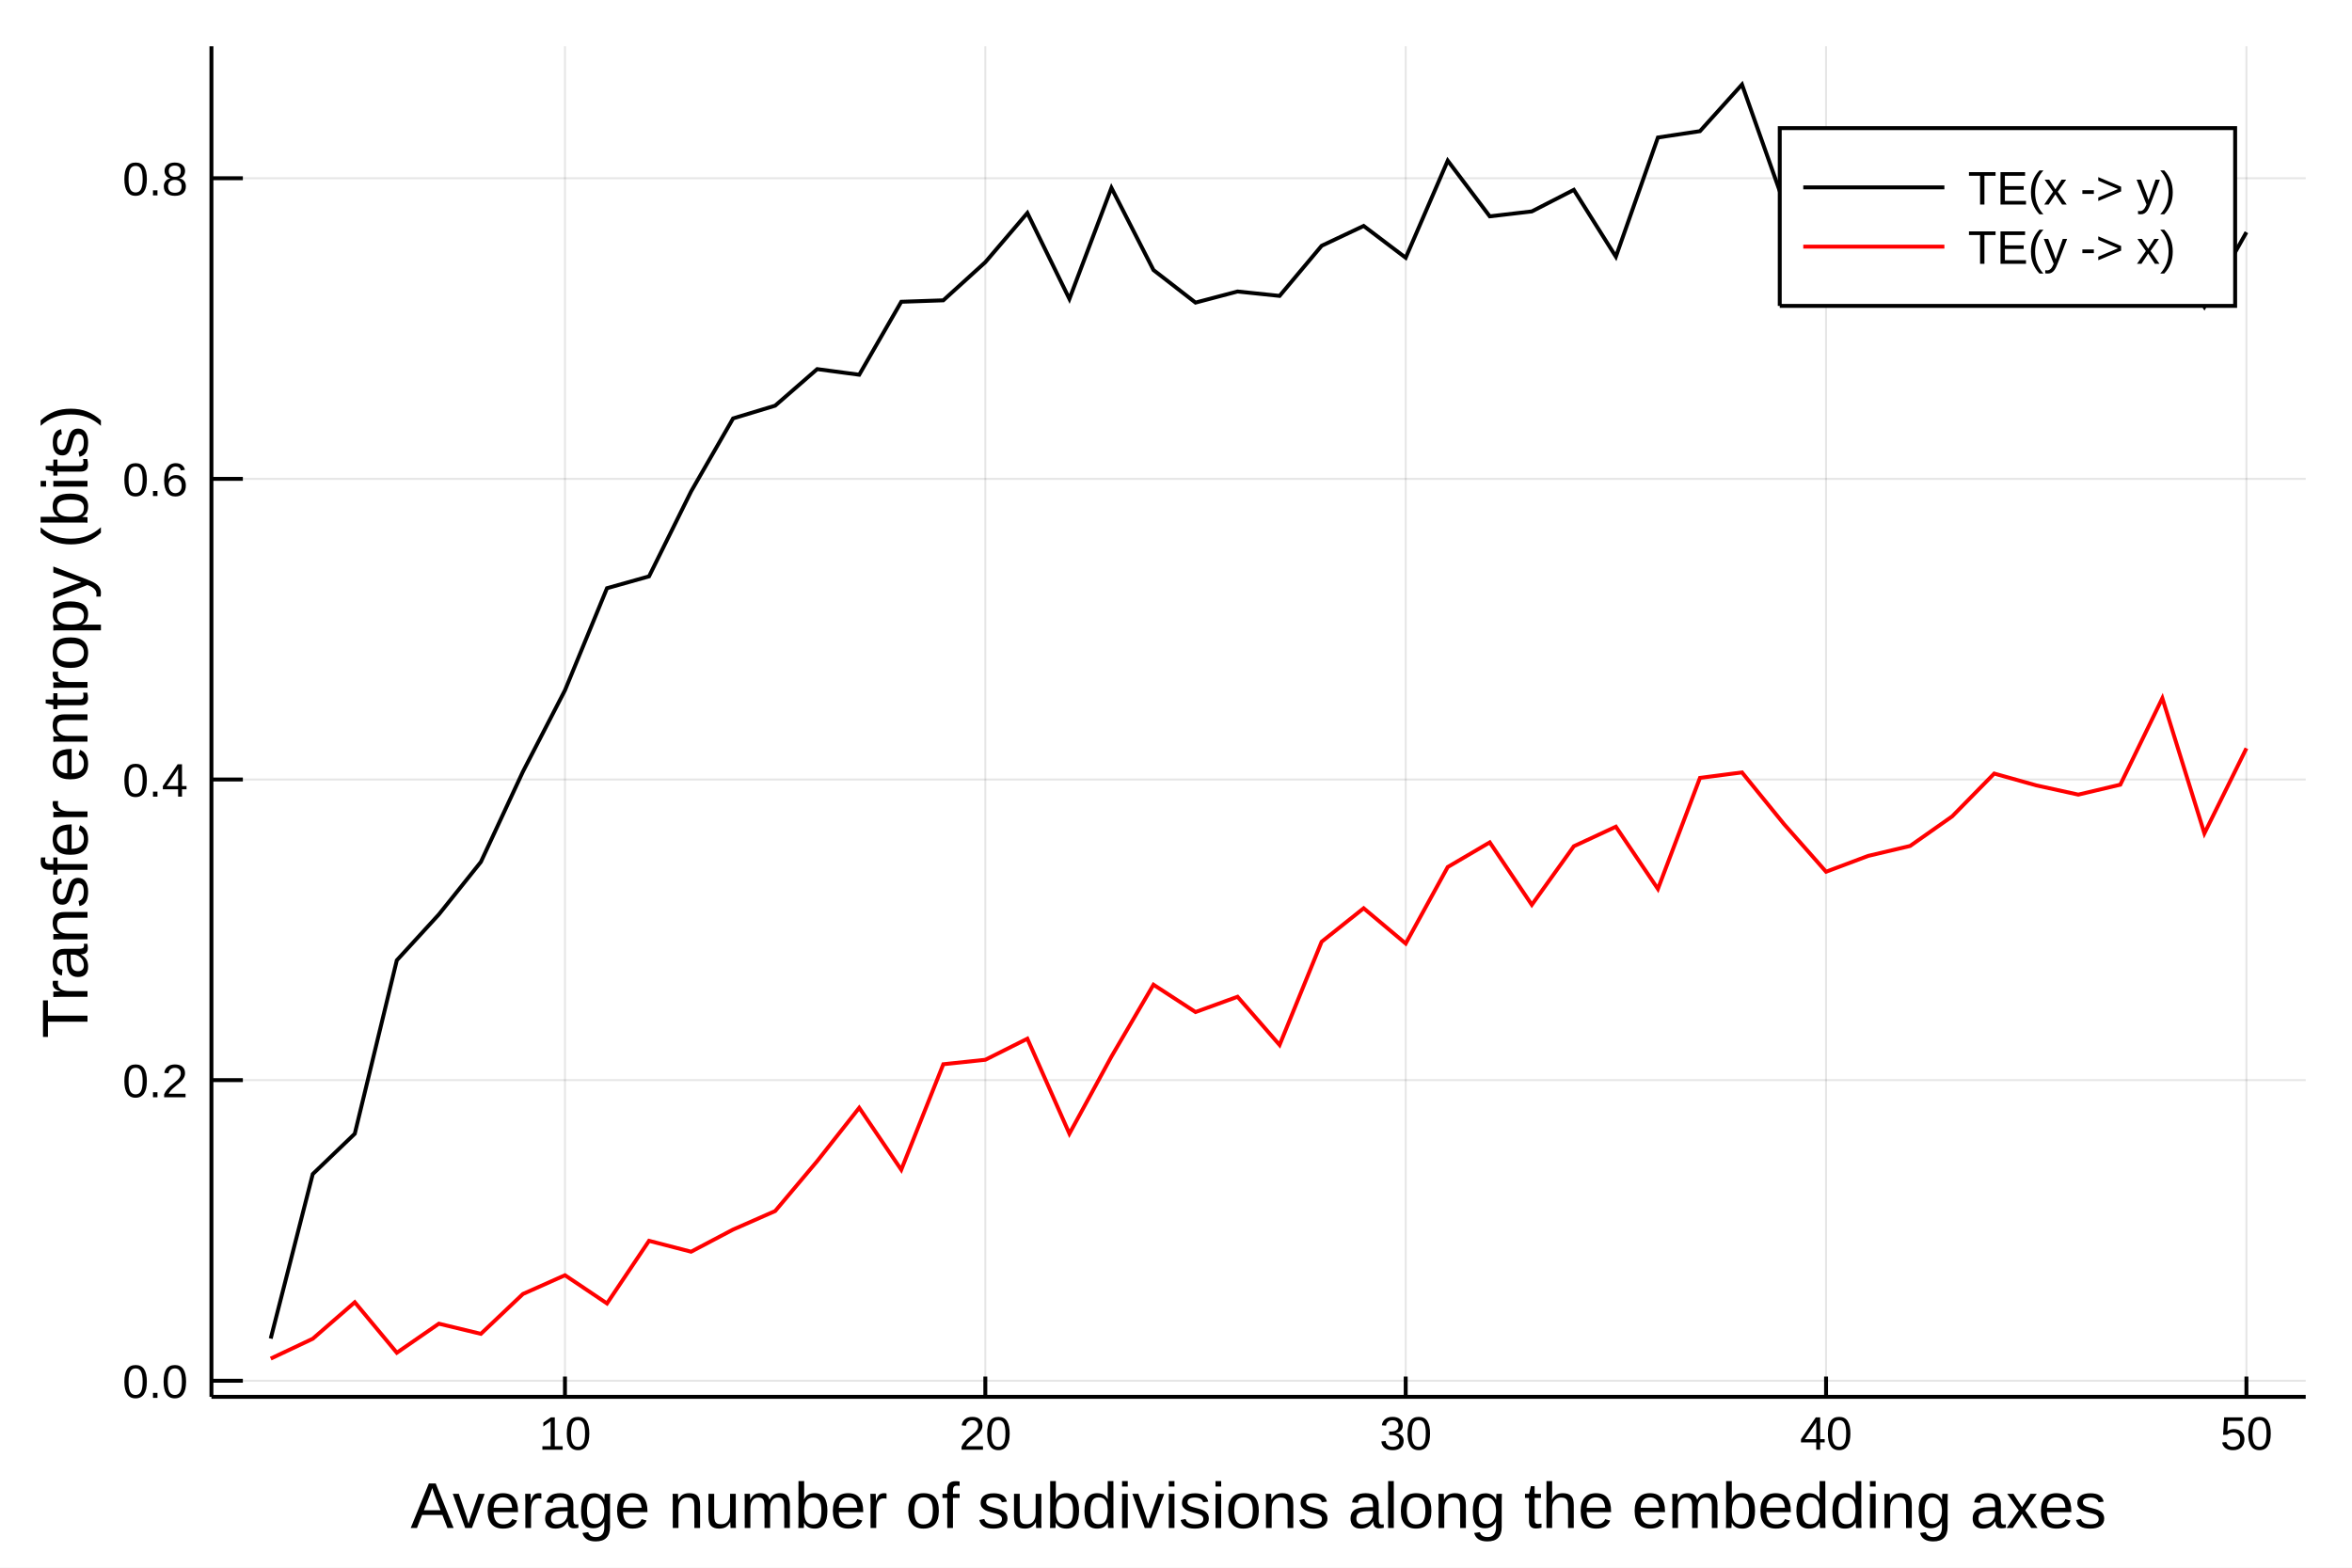
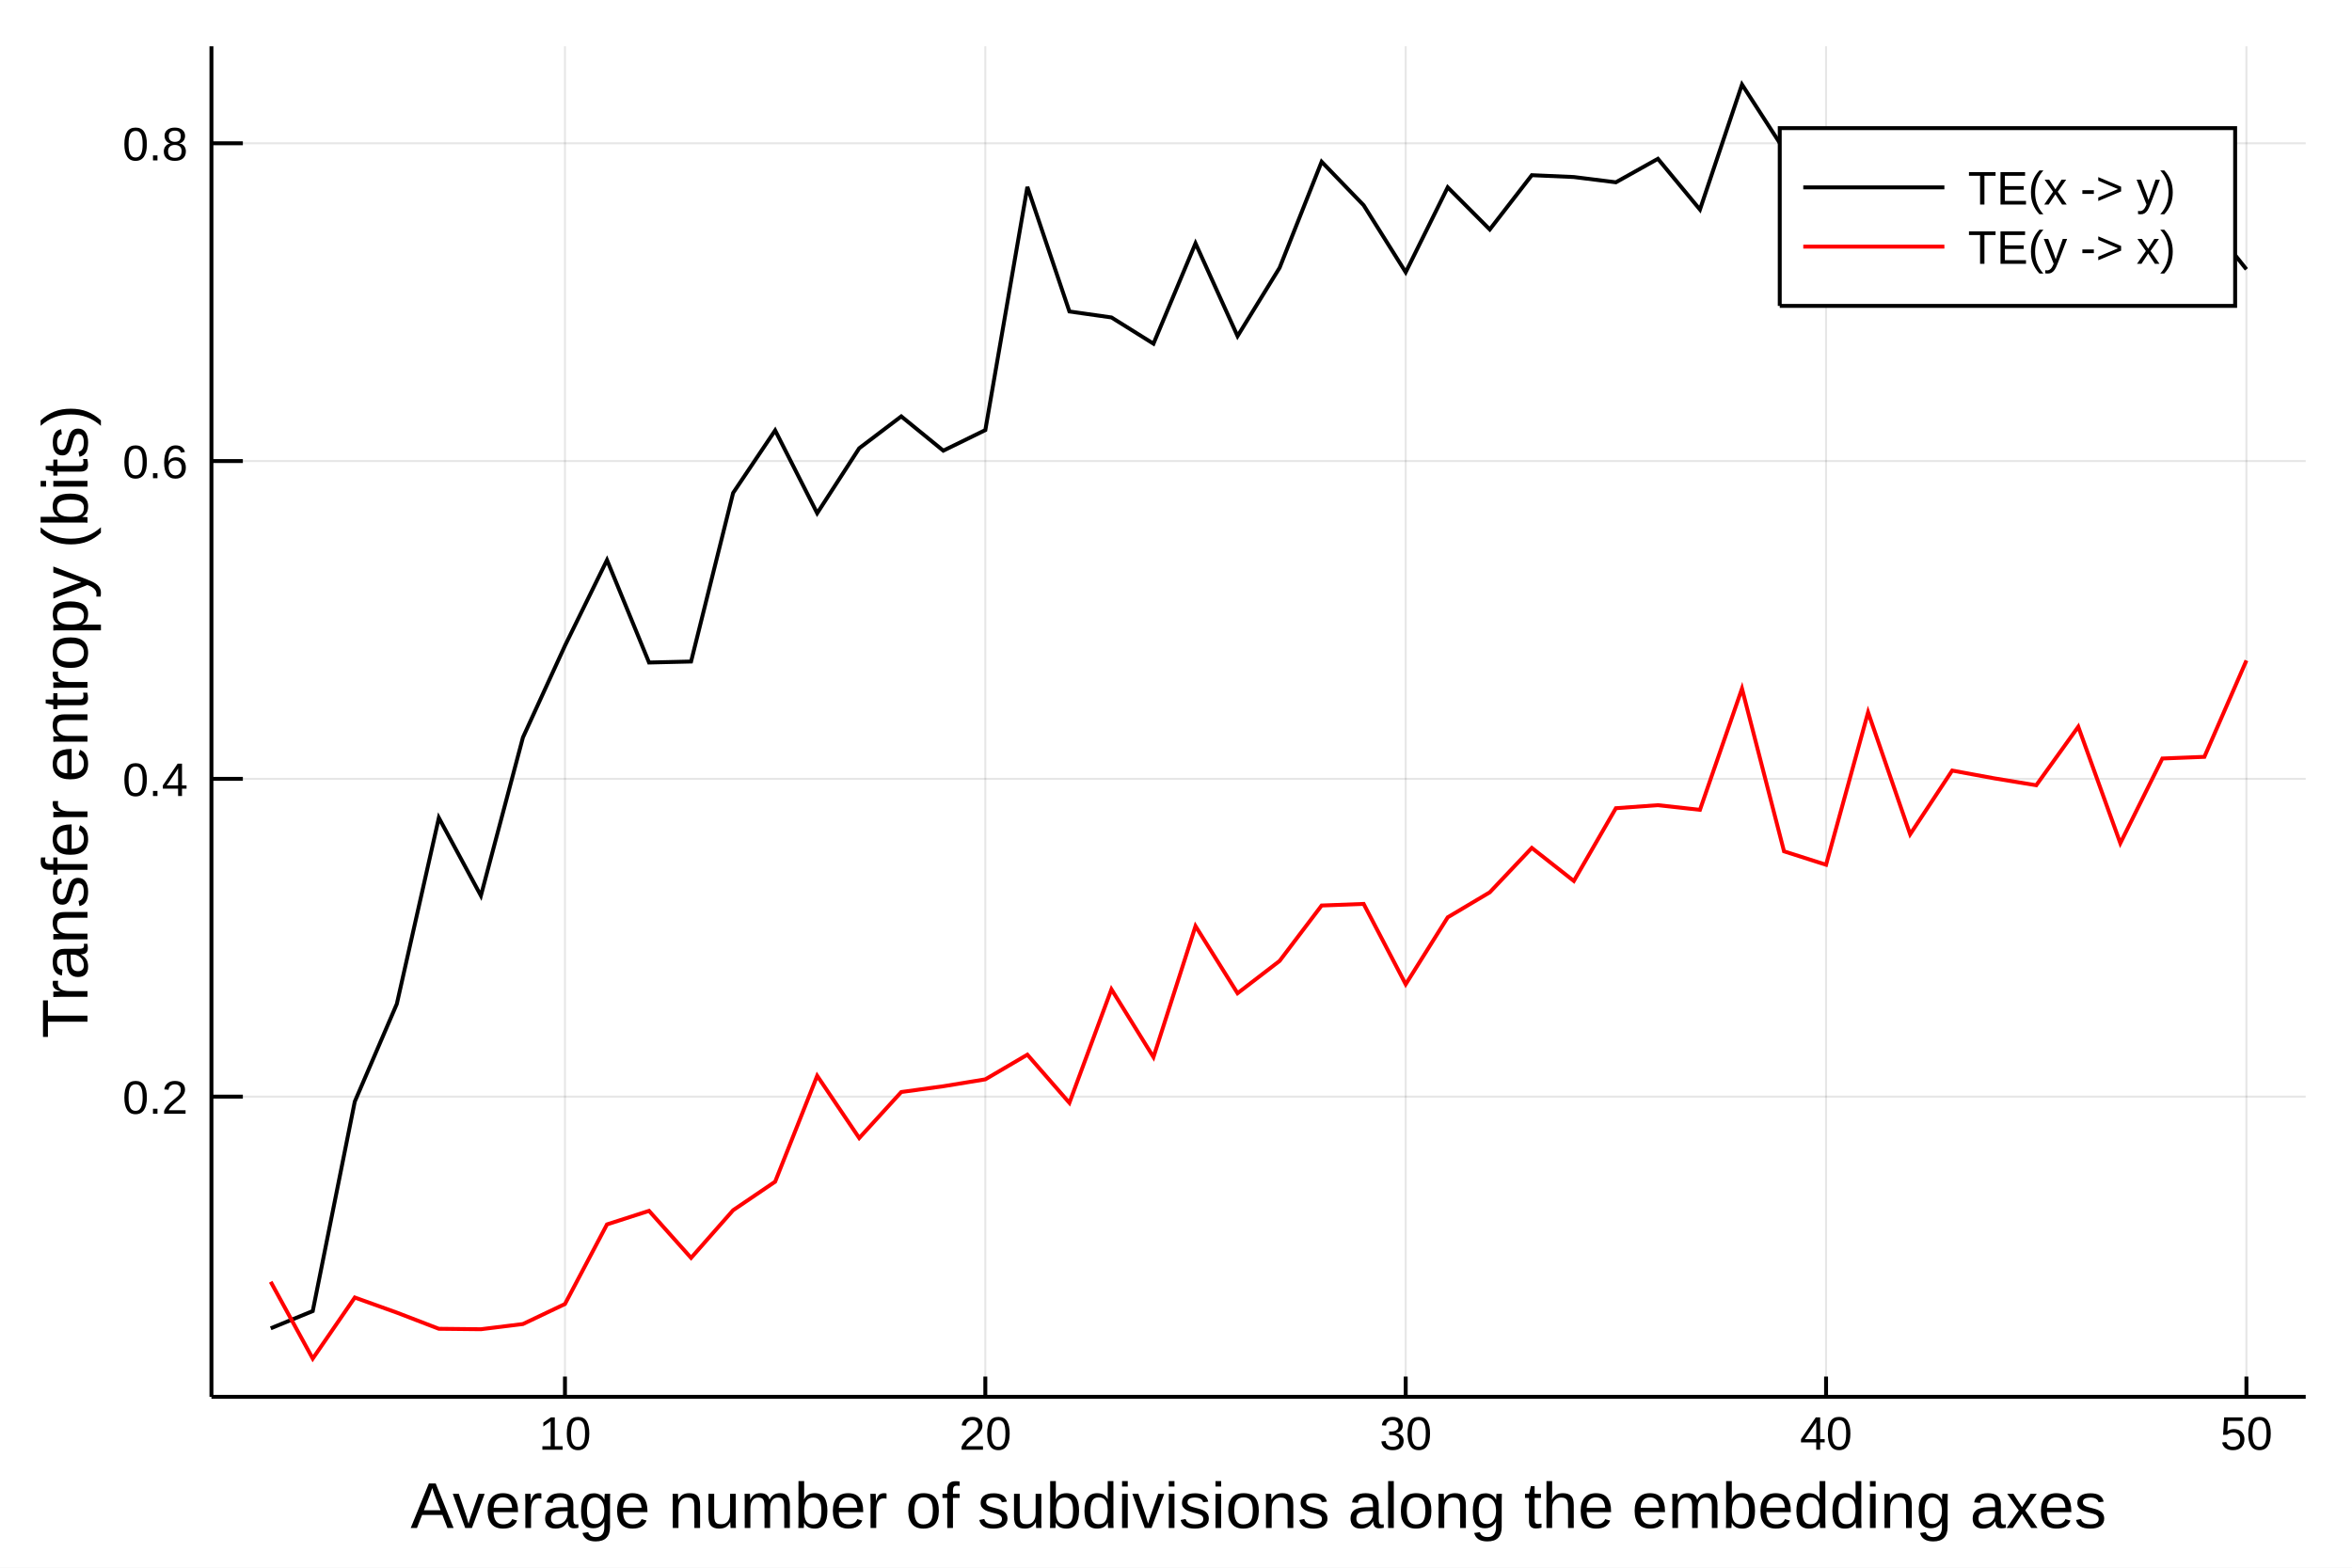
<svg xmlns="http://www.w3.org/2000/svg" width="600" height="400" viewBox="0 0 2400 1600">
  <defs>
-     <clipPath id="clip2000">
+     <clipPath id="clip7400">
      <rect x="0" y="0" width="2400" height="1600" />
    </clipPath>
  </defs>
-   <polygon clip-path="url(#clip2000)" points=" 0,1600 2400,1600 2400,0 0,0    " fill="#ffffff" fill-rule="evenodd" fill-opacity="1" />
+   <polygon clip-path="url(#clip7400)" points=" 0,1600 2400,1600 2400,0 0,0    " fill="#ffffff" fill-rule="evenodd" fill-opacity="1" />
  <defs>
-     <clipPath id="clip2001">
+     <clipPath id="clip7401">
      <rect x="480" y="0" width="1681" height="1600" />
    </clipPath>
  </defs>
-   <polygon clip-path="url(#clip2000)" points=" 215.754,1425.62 2352.76,1425.62 2352.76,47.244 215.754,47.244    " fill="#ffffff" fill-rule="evenodd" fill-opacity="1" />
+   <polygon clip-path="url(#clip7400)" points=" 215.754,1425.62 2352.76,1425.62 2352.76,47.244 215.754,47.244    " fill="#ffffff" fill-rule="evenodd" fill-opacity="1" />
  <defs>
-     <clipPath id="clip2002">
+     <clipPath id="clip7402">
      <rect x="215" y="47" width="2138" height="1379" />
    </clipPath>
  </defs>
-   <polyline clip-path="url(#clip2002)" style="stroke:#000000; stroke-width:2; stroke-opacity:0.1; fill:none" points="   576.496,1425.62 576.496,47.244    " />
-   <polyline clip-path="url(#clip2002)" style="stroke:#000000; stroke-width:2; stroke-opacity:0.1; fill:none" points="   1005.44,1425.62 1005.44,47.244    " />
-   <polyline clip-path="url(#clip2002)" style="stroke:#000000; stroke-width:2; stroke-opacity:0.1; fill:none" points="   1434.39,1425.62 1434.39,47.244    " />
-   <polyline clip-path="url(#clip2002)" style="stroke:#000000; stroke-width:2; stroke-opacity:0.1; fill:none" points="   1863.33,1425.62 1863.33,47.244    " />
-   <polyline clip-path="url(#clip2002)" style="stroke:#000000; stroke-width:2; stroke-opacity:0.1; fill:none" points="   2292.27,1425.62 2292.27,47.244    " />
-   <polyline clip-path="url(#clip2002)" style="stroke:#000000; stroke-width:2; stroke-opacity:0.1; fill:none" points="   215.754,1409.21 2352.76,1409.21    " />
-   <polyline clip-path="url(#clip2002)" style="stroke:#000000; stroke-width:2; stroke-opacity:0.1; fill:none" points="   215.754,1102.39 2352.76,1102.39    " />
-   <polyline clip-path="url(#clip2002)" style="stroke:#000000; stroke-width:2; stroke-opacity:0.1; fill:none" points="   215.754,795.563 2352.76,795.563    " />
-   <polyline clip-path="url(#clip2002)" style="stroke:#000000; stroke-width:2; stroke-opacity:0.1; fill:none" points="   215.754,488.738 2352.76,488.738    " />
-   <polyline clip-path="url(#clip2002)" style="stroke:#000000; stroke-width:2; stroke-opacity:0.1; fill:none" points="   215.754,181.912 2352.76,181.912    " />
-   <polyline clip-path="url(#clip2000)" style="stroke:#000000; stroke-width:4; stroke-opacity:1; fill:none" points="   215.754,1425.62 2352.76,1425.62    " />
-   <polyline clip-path="url(#clip2000)" style="stroke:#000000; stroke-width:4; stroke-opacity:1; fill:none" points="   215.754,1425.62 215.754,47.244    " />
-   <polyline clip-path="url(#clip2000)" style="stroke:#000000; stroke-width:4; stroke-opacity:1; fill:none" points="   576.496,1425.62 576.496,1404.94    " />
-   <polyline clip-path="url(#clip2000)" style="stroke:#000000; stroke-width:4; stroke-opacity:1; fill:none" points="   1005.44,1425.62 1005.44,1404.94    " />
-   <polyline clip-path="url(#clip2000)" style="stroke:#000000; stroke-width:4; stroke-opacity:1; fill:none" points="   1434.39,1425.62 1434.39,1404.94    " />
-   <polyline clip-path="url(#clip2000)" style="stroke:#000000; stroke-width:4; stroke-opacity:1; fill:none" points="   1863.33,1425.62 1863.33,1404.94    " />
-   <polyline clip-path="url(#clip2000)" style="stroke:#000000; stroke-width:4; stroke-opacity:1; fill:none" points="   2292.27,1425.62 2292.27,1404.94    " />
-   <polyline clip-path="url(#clip2000)" style="stroke:#000000; stroke-width:4; stroke-opacity:1; fill:none" points="   215.754,1409.21 247.809,1409.21    " />
-   <polyline clip-path="url(#clip2000)" style="stroke:#000000; stroke-width:4; stroke-opacity:1; fill:none" points="   215.754,1102.39 247.809,1102.39    " />
-   <polyline clip-path="url(#clip2000)" style="stroke:#000000; stroke-width:4; stroke-opacity:1; fill:none" points="   215.754,795.563 247.809,795.563    " />
-   <polyline clip-path="url(#clip2000)" style="stroke:#000000; stroke-width:4; stroke-opacity:1; fill:none" points="   215.754,488.738 247.809,488.738    " />
-   <polyline clip-path="url(#clip2000)" style="stroke:#000000; stroke-width:4; stroke-opacity:1; fill:none" points="   215.754,181.912 247.809,181.912    " />
-   <g clip-path="url(#clip2000)">
+   <polyline clip-path="url(#clip7402)" style="stroke:#000000; stroke-width:2; stroke-opacity:0.1; fill:none" points="   576.496,1425.62 576.496,47.244    " />
+   <polyline clip-path="url(#clip7402)" style="stroke:#000000; stroke-width:2; stroke-opacity:0.1; fill:none" points="   1005.44,1425.62 1005.44,47.244    " />
+   <polyline clip-path="url(#clip7402)" style="stroke:#000000; stroke-width:2; stroke-opacity:0.1; fill:none" points="   1434.39,1425.62 1434.39,47.244    " />
+   <polyline clip-path="url(#clip7402)" style="stroke:#000000; stroke-width:2; stroke-opacity:0.1; fill:none" points="   1863.33,1425.62 1863.33,47.244    " />
+   <polyline clip-path="url(#clip7402)" style="stroke:#000000; stroke-width:2; stroke-opacity:0.1; fill:none" points="   2292.27,1425.62 2292.27,47.244    " />
+   <polyline clip-path="url(#clip7402)" style="stroke:#000000; stroke-width:2; stroke-opacity:0.1; fill:none" points="   215.754,1119.23 2352.76,1119.23    " />
+   <polyline clip-path="url(#clip7402)" style="stroke:#000000; stroke-width:2; stroke-opacity:0.1; fill:none" points="   215.754,794.899 2352.76,794.899    " />
+   <polyline clip-path="url(#clip7402)" style="stroke:#000000; stroke-width:2; stroke-opacity:0.1; fill:none" points="   215.754,470.563 2352.76,470.563    " />
+   <polyline clip-path="url(#clip7402)" style="stroke:#000000; stroke-width:2; stroke-opacity:0.1; fill:none" points="   215.754,146.228 2352.76,146.228    " />
+   <polyline clip-path="url(#clip7400)" style="stroke:#000000; stroke-width:4; stroke-opacity:1; fill:none" points="   215.754,1425.62 2352.76,1425.62    " />
+   <polyline clip-path="url(#clip7400)" style="stroke:#000000; stroke-width:4; stroke-opacity:1; fill:none" points="   215.754,1425.62 215.754,47.244    " />
+   <polyline clip-path="url(#clip7400)" style="stroke:#000000; stroke-width:4; stroke-opacity:1; fill:none" points="   576.496,1425.62 576.496,1404.94    " />
+   <polyline clip-path="url(#clip7400)" style="stroke:#000000; stroke-width:4; stroke-opacity:1; fill:none" points="   1005.44,1425.62 1005.44,1404.94    " />
+   <polyline clip-path="url(#clip7400)" style="stroke:#000000; stroke-width:4; stroke-opacity:1; fill:none" points="   1434.39,1425.62 1434.39,1404.94    " />
+   <polyline clip-path="url(#clip7400)" style="stroke:#000000; stroke-width:4; stroke-opacity:1; fill:none" points="   1863.33,1425.62 1863.33,1404.94    " />
+   <polyline clip-path="url(#clip7400)" style="stroke:#000000; stroke-width:4; stroke-opacity:1; fill:none" points="   2292.27,1425.62 2292.27,1404.94    " />
+   <polyline clip-path="url(#clip7400)" style="stroke:#000000; stroke-width:4; stroke-opacity:1; fill:none" points="   215.754,1119.23 247.809,1119.23    " />
+   <polyline clip-path="url(#clip7400)" style="stroke:#000000; stroke-width:4; stroke-opacity:1; fill:none" points="   215.754,794.899 247.809,794.899    " />
+   <polyline clip-path="url(#clip7400)" style="stroke:#000000; stroke-width:4; stroke-opacity:1; fill:none" points="   215.754,470.563 247.809,470.563    " />
+   <polyline clip-path="url(#clip7400)" style="stroke:#000000; stroke-width:4; stroke-opacity:1; fill:none" points="   215.754,146.228 247.809,146.228    " />
+   <g clip-path="url(#clip7400)">
    <text style="fill:#000000; fill-opacity:1; font-family:Arial,Helvetica Neue,Helvetica,sans-serif; font-size:48px; text-anchor:middle;" transform="rotate(0, 576.496, 1479.62)" x="576.496" y="1479.62">10</text>
  </g>
-   <g clip-path="url(#clip2000)">
+   <g clip-path="url(#clip7400)">
    <text style="fill:#000000; fill-opacity:1; font-family:Arial,Helvetica Neue,Helvetica,sans-serif; font-size:48px; text-anchor:middle;" transform="rotate(0, 1005.44, 1479.62)" x="1005.44" y="1479.62">20</text>
  </g>
-   <g clip-path="url(#clip2000)">
+   <g clip-path="url(#clip7400)">
    <text style="fill:#000000; fill-opacity:1; font-family:Arial,Helvetica Neue,Helvetica,sans-serif; font-size:48px; text-anchor:middle;" transform="rotate(0, 1434.39, 1479.62)" x="1434.39" y="1479.62">30</text>
  </g>
-   <g clip-path="url(#clip2000)">
+   <g clip-path="url(#clip7400)">
    <text style="fill:#000000; fill-opacity:1; font-family:Arial,Helvetica Neue,Helvetica,sans-serif; font-size:48px; text-anchor:middle;" transform="rotate(0, 1863.33, 1479.62)" x="1863.33" y="1479.62">40</text>
  </g>
-   <g clip-path="url(#clip2000)">
+   <g clip-path="url(#clip7400)">
    <text style="fill:#000000; fill-opacity:1; font-family:Arial,Helvetica Neue,Helvetica,sans-serif; font-size:48px; text-anchor:middle;" transform="rotate(0, 2292.27, 1479.62)" x="2292.27" y="1479.62">50</text>
  </g>
-   <g clip-path="url(#clip2000)">
-     <text style="fill:#000000; fill-opacity:1; font-family:Arial,Helvetica Neue,Helvetica,sans-serif; font-size:48px; text-anchor:end;" transform="rotate(0, 191.754, 1426.71)" x="191.754" y="1426.71">0.0</text>
+   <g clip-path="url(#clip7400)">
+     <text style="fill:#000000; fill-opacity:1; font-family:Arial,Helvetica Neue,Helvetica,sans-serif; font-size:48px; text-anchor:end;" transform="rotate(0, 191.754, 1136.73)" x="191.754" y="1136.73">0.2</text>
  </g>
-   <g clip-path="url(#clip2000)">
-     <text style="fill:#000000; fill-opacity:1; font-family:Arial,Helvetica Neue,Helvetica,sans-serif; font-size:48px; text-anchor:end;" transform="rotate(0, 191.754, 1119.89)" x="191.754" y="1119.89">0.2</text>
+   <g clip-path="url(#clip7400)">
+     <text style="fill:#000000; fill-opacity:1; font-family:Arial,Helvetica Neue,Helvetica,sans-serif; font-size:48px; text-anchor:end;" transform="rotate(0, 191.754, 812.399)" x="191.754" y="812.399">0.4</text>
  </g>
-   <g clip-path="url(#clip2000)">
-     <text style="fill:#000000; fill-opacity:1; font-family:Arial,Helvetica Neue,Helvetica,sans-serif; font-size:48px; text-anchor:end;" transform="rotate(0, 191.754, 813.063)" x="191.754" y="813.063">0.4</text>
+   <g clip-path="url(#clip7400)">
+     <text style="fill:#000000; fill-opacity:1; font-family:Arial,Helvetica Neue,Helvetica,sans-serif; font-size:48px; text-anchor:end;" transform="rotate(0, 191.754, 488.063)" x="191.754" y="488.063">0.6</text>
  </g>
-   <g clip-path="url(#clip2000)">
-     <text style="fill:#000000; fill-opacity:1; font-family:Arial,Helvetica Neue,Helvetica,sans-serif; font-size:48px; text-anchor:end;" transform="rotate(0, 191.754, 506.238)" x="191.754" y="506.238">0.6</text>
+   <g clip-path="url(#clip7400)">
+     <text style="fill:#000000; fill-opacity:1; font-family:Arial,Helvetica Neue,Helvetica,sans-serif; font-size:48px; text-anchor:end;" transform="rotate(0, 191.754, 163.728)" x="191.754" y="163.728">0.8</text>
  </g>
-   <g clip-path="url(#clip2000)">
-     <text style="fill:#000000; fill-opacity:1; font-family:Arial,Helvetica Neue,Helvetica,sans-serif; font-size:48px; text-anchor:end;" transform="rotate(0, 191.754, 199.412)" x="191.754" y="199.412">0.8</text>
-   </g>
-   <g clip-path="url(#clip2000)">
+   <g clip-path="url(#clip7400)">
    <text style="fill:#000000; fill-opacity:1; font-family:Arial,Helvetica Neue,Helvetica,sans-serif; font-size:66px; text-anchor:middle;" transform="rotate(0, 1284.25, 1559.48)" x="1284.25" y="1559.48">Average number of subdivisions along the embedding axes</text>
  </g>
-   <g clip-path="url(#clip2000)">
+   <g clip-path="url(#clip7400)">
    <text style="fill:#000000; fill-opacity:1; font-family:Arial,Helvetica Neue,Helvetica,sans-serif; font-size:66px; text-anchor:middle;" transform="rotate(-90, 89.2861, 736.431)" x="89.286" y="736.431">Transfer entropy (bits)</text>
  </g>
-   <polyline clip-path="url(#clip2002)" style="stroke:#000000; stroke-width:4; stroke-opacity:1; fill:none" points="   276.235,1366.14 319.13,1198.28 362.024,1157.08 404.919,980.091 447.813,933.288 490.708,879.679 533.602,787.514 576.496,704.513 619.391,600.32 662.285,588.243    705.18,501.598 748.074,427.02 790.969,414.026 833.863,376.724 876.758,382.45 919.652,307.992 962.547,306.52 1005.44,267.595 1048.34,217.366 1091.23,305.096    1134.12,191.732 1177.02,275.598 1219.91,308.831 1262.81,297.506 1305.7,301.991 1348.6,250.856 1391.49,230.595 1434.39,263.065 1477.28,163.963 1520.17,220.804    1563.07,215.774 1605.96,193.758 1648.86,261.983 1691.75,140.334 1734.65,133.869 1777.54,86.255 1820.44,207.391 1863.33,249.863 1906.22,166.698 1949.12,164.506    1992.01,226.527 2034.91,255.675 2077.8,280.905 2120.7,241.805 2163.59,239.955 2206.49,244.28 2249.38,313.122 2292.27,237.028    " />
-   <polyline clip-path="url(#clip2002)" style="stroke:#ff0000; stroke-width:4; stroke-opacity:1; fill:none" points="   276.235,1386.61 319.13,1366.35 362.024,1329.08 404.919,1380.61 447.813,1350.98 490.708,1361.33 533.602,1320.65 576.496,1301.53 619.391,1330.31 662.285,1266.39    705.18,1277.5 748.074,1254.88 790.969,1236.02 833.863,1185.05 876.758,1130.63 919.652,1193.86 962.547,1086.17 1005.44,1081.62 1048.34,1060.11 1091.23,1157.05    1134.12,1078.36 1177.02,1005 1219.91,1032.9 1262.81,1017.3 1305.7,1066.52 1348.6,961.158 1391.49,926.979 1434.39,962.99 1477.28,884.899 1520.17,859.737    1563.07,923.479 1605.96,863.688 1648.86,843.745 1691.75,907.255 1734.65,793.947 1777.54,788.332 1820.44,841.113 1863.33,889.695 1906.22,873.563 1949.12,863.389    1992.01,833.194 2034.91,789.509 2077.8,801.564 2120.7,810.999 2163.59,800.839 2206.49,712.556 2249.38,850.54 2292.27,763.702    " />
-   <polygon clip-path="url(#clip2000)" points=" 1816.07,312.204 2280.76,312.204 2280.76,130.764 1816.07,130.764    " fill="#ffffff" fill-rule="evenodd" fill-opacity="1" />
-   <polyline clip-path="url(#clip2000)" style="stroke:#000000; stroke-width:4; stroke-opacity:1; fill:none" points="   1816.07,312.204 2280.76,312.204 2280.76,130.764 1816.07,130.764 1816.07,312.204    " />
-   <polyline clip-path="url(#clip2000)" style="stroke:#000000; stroke-width:4; stroke-opacity:1; fill:none" points="   1840.07,191.244 1984.07,191.244    " />
-   <g clip-path="url(#clip2000)">
+   <polyline clip-path="url(#clip7402)" style="stroke:#000000; stroke-width:4; stroke-opacity:1; fill:none" points="   276.235,1355.7 319.13,1338.09 362.024,1124.3 404.919,1024.63 447.813,834.657 490.708,914.151 533.602,752.659 576.496,658.983 619.391,571.567 662.285,676.173    705.18,675.16 748.074,503.104 790.969,439.264 833.863,523.775 876.758,457.479 919.652,424.968 962.547,459.948 1005.44,438.943 1048.34,190.762 1091.23,317.899    1134.12,323.989 1177.02,350.778 1219.91,248.345 1262.81,343.024 1305.7,273.315 1348.6,165.078 1391.49,209.481 1434.39,277.853 1477.28,191.185 1520.17,234.188    1563.07,178.792 1605.96,180.683 1648.86,186.043 1691.75,162.083 1734.65,213.889 1777.54,86.255 1820.44,152.67 1863.33,165.877 1906.22,152.344 1949.12,178.909    1992.01,152.746 2034.91,161.38 2077.8,250.774 2120.7,222.969 2163.59,285.254 2206.49,169.609 2249.38,221.236 2292.27,274.864    " />
+   <polyline clip-path="url(#clip7402)" style="stroke:#ff0000; stroke-width:4; stroke-opacity:1; fill:none" points="   276.235,1308.22 319.13,1386.61 362.024,1324.27 404.919,1339.67 447.813,1356.17 490.708,1356.63 533.602,1351.32 576.496,1330.89 619.391,1249.63 662.285,1235.82    705.18,1283.8 748.074,1235.16 790.969,1206.03 833.863,1097.95 876.758,1161.5 919.652,1114.53 962.547,1108.65 1005.44,1101.59 1048.34,1076.42 1091.23,1125.58    1134.12,1009.68 1177.02,1078.92 1219.91,945.167 1262.81,1013.71 1305.7,980.746 1348.6,924.171 1391.49,922.548 1434.39,1004.58 1477.28,936.212 1520.17,910.708    1563.07,865.388 1605.96,899.132 1648.86,824.867 1691.75,821.77 1734.65,826.511 1777.54,702.769 1820.44,868.878 1863.33,882.585 1906.22,726.952 1949.12,851.477    1992.01,786.456 2034.91,794.368 2077.8,801.442 2120.7,741.715 2163.59,860.604 2206.49,774.143 2249.38,772.438 2292.27,674.088    " />
+   <polygon clip-path="url(#clip7400)" points=" 1816.07,312.204 2280.76,312.204 2280.76,130.764 1816.07,130.764    " fill="#ffffff" fill-rule="evenodd" fill-opacity="1" />
+   <polyline clip-path="url(#clip7400)" style="stroke:#000000; stroke-width:4; stroke-opacity:1; fill:none" points="   1816.07,312.204 2280.76,312.204 2280.76,130.764 1816.07,130.764 1816.07,312.204    " />
+   <polyline clip-path="url(#clip7400)" style="stroke:#000000; stroke-width:4; stroke-opacity:1; fill:none" points="   1840.07,191.244 1984.07,191.244    " />
+   <g clip-path="url(#clip7400)">
    <text style="fill:#000000; fill-opacity:1; font-family:Arial,Helvetica Neue,Helvetica,sans-serif; font-size:48px; text-anchor:start;" transform="rotate(0, 2008.07, 208.744)" x="2008.07" y="208.744">TE(x -&gt; y)</text>
  </g>
-   <polyline clip-path="url(#clip2000)" style="stroke:#ff0000; stroke-width:4; stroke-opacity:1; fill:none" points="   1840.07,251.724 1984.07,251.724    " />
-   <g clip-path="url(#clip2000)">
+   <polyline clip-path="url(#clip7400)" style="stroke:#ff0000; stroke-width:4; stroke-opacity:1; fill:none" points="   1840.07,251.724 1984.07,251.724    " />
+   <g clip-path="url(#clip7400)">
    <text style="fill:#000000; fill-opacity:1; font-family:Arial,Helvetica Neue,Helvetica,sans-serif; font-size:48px; text-anchor:start;" transform="rotate(0, 2008.07, 269.224)" x="2008.07" y="269.224">TE(y -&gt; x)</text>
  </g>
</svg>
